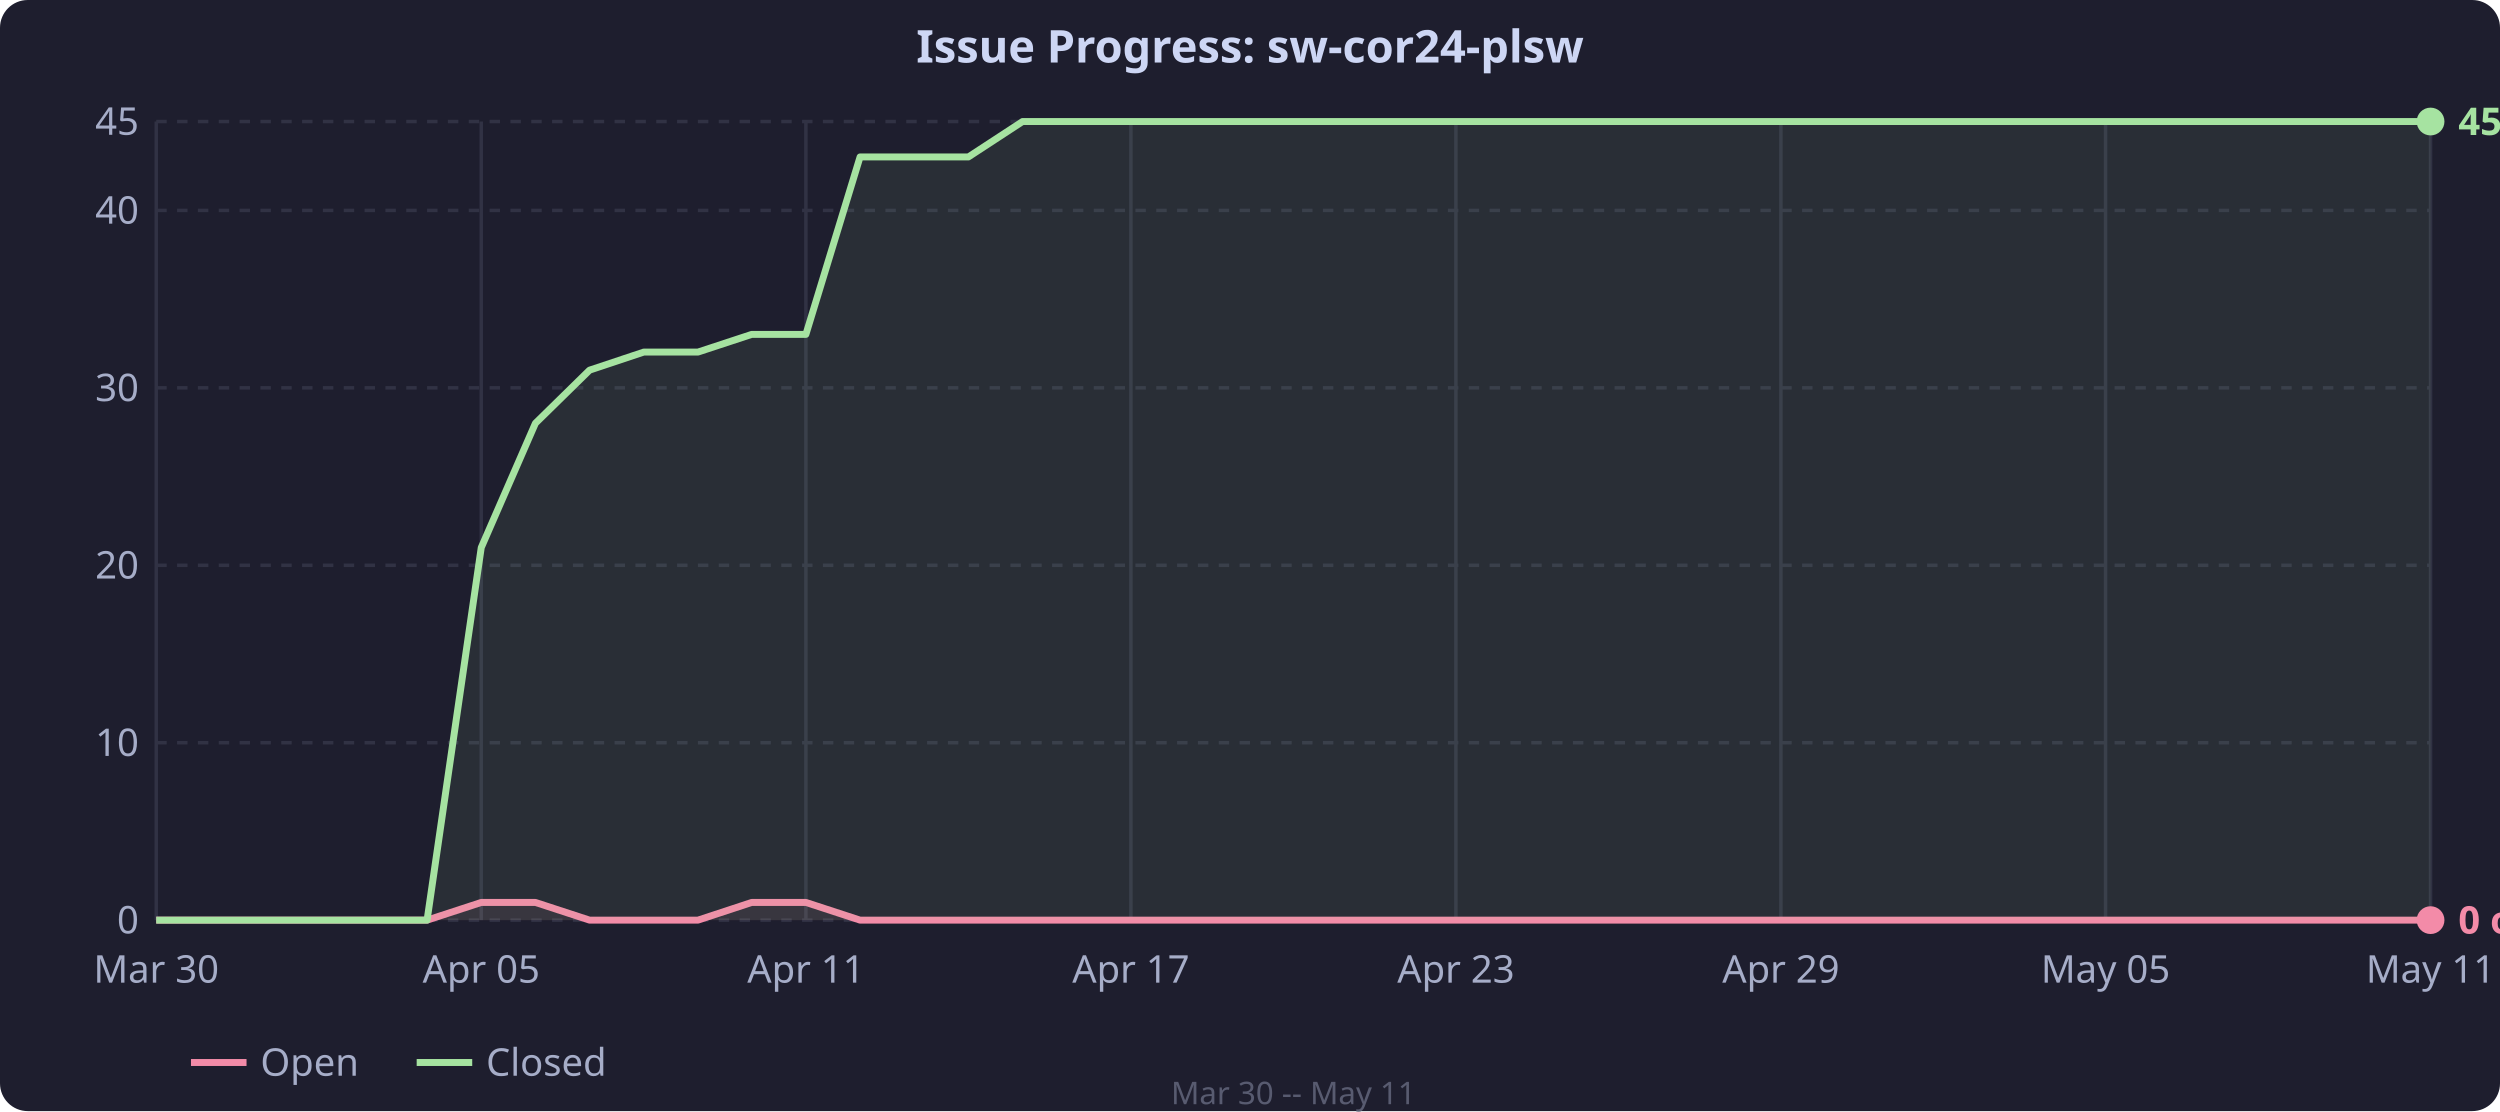
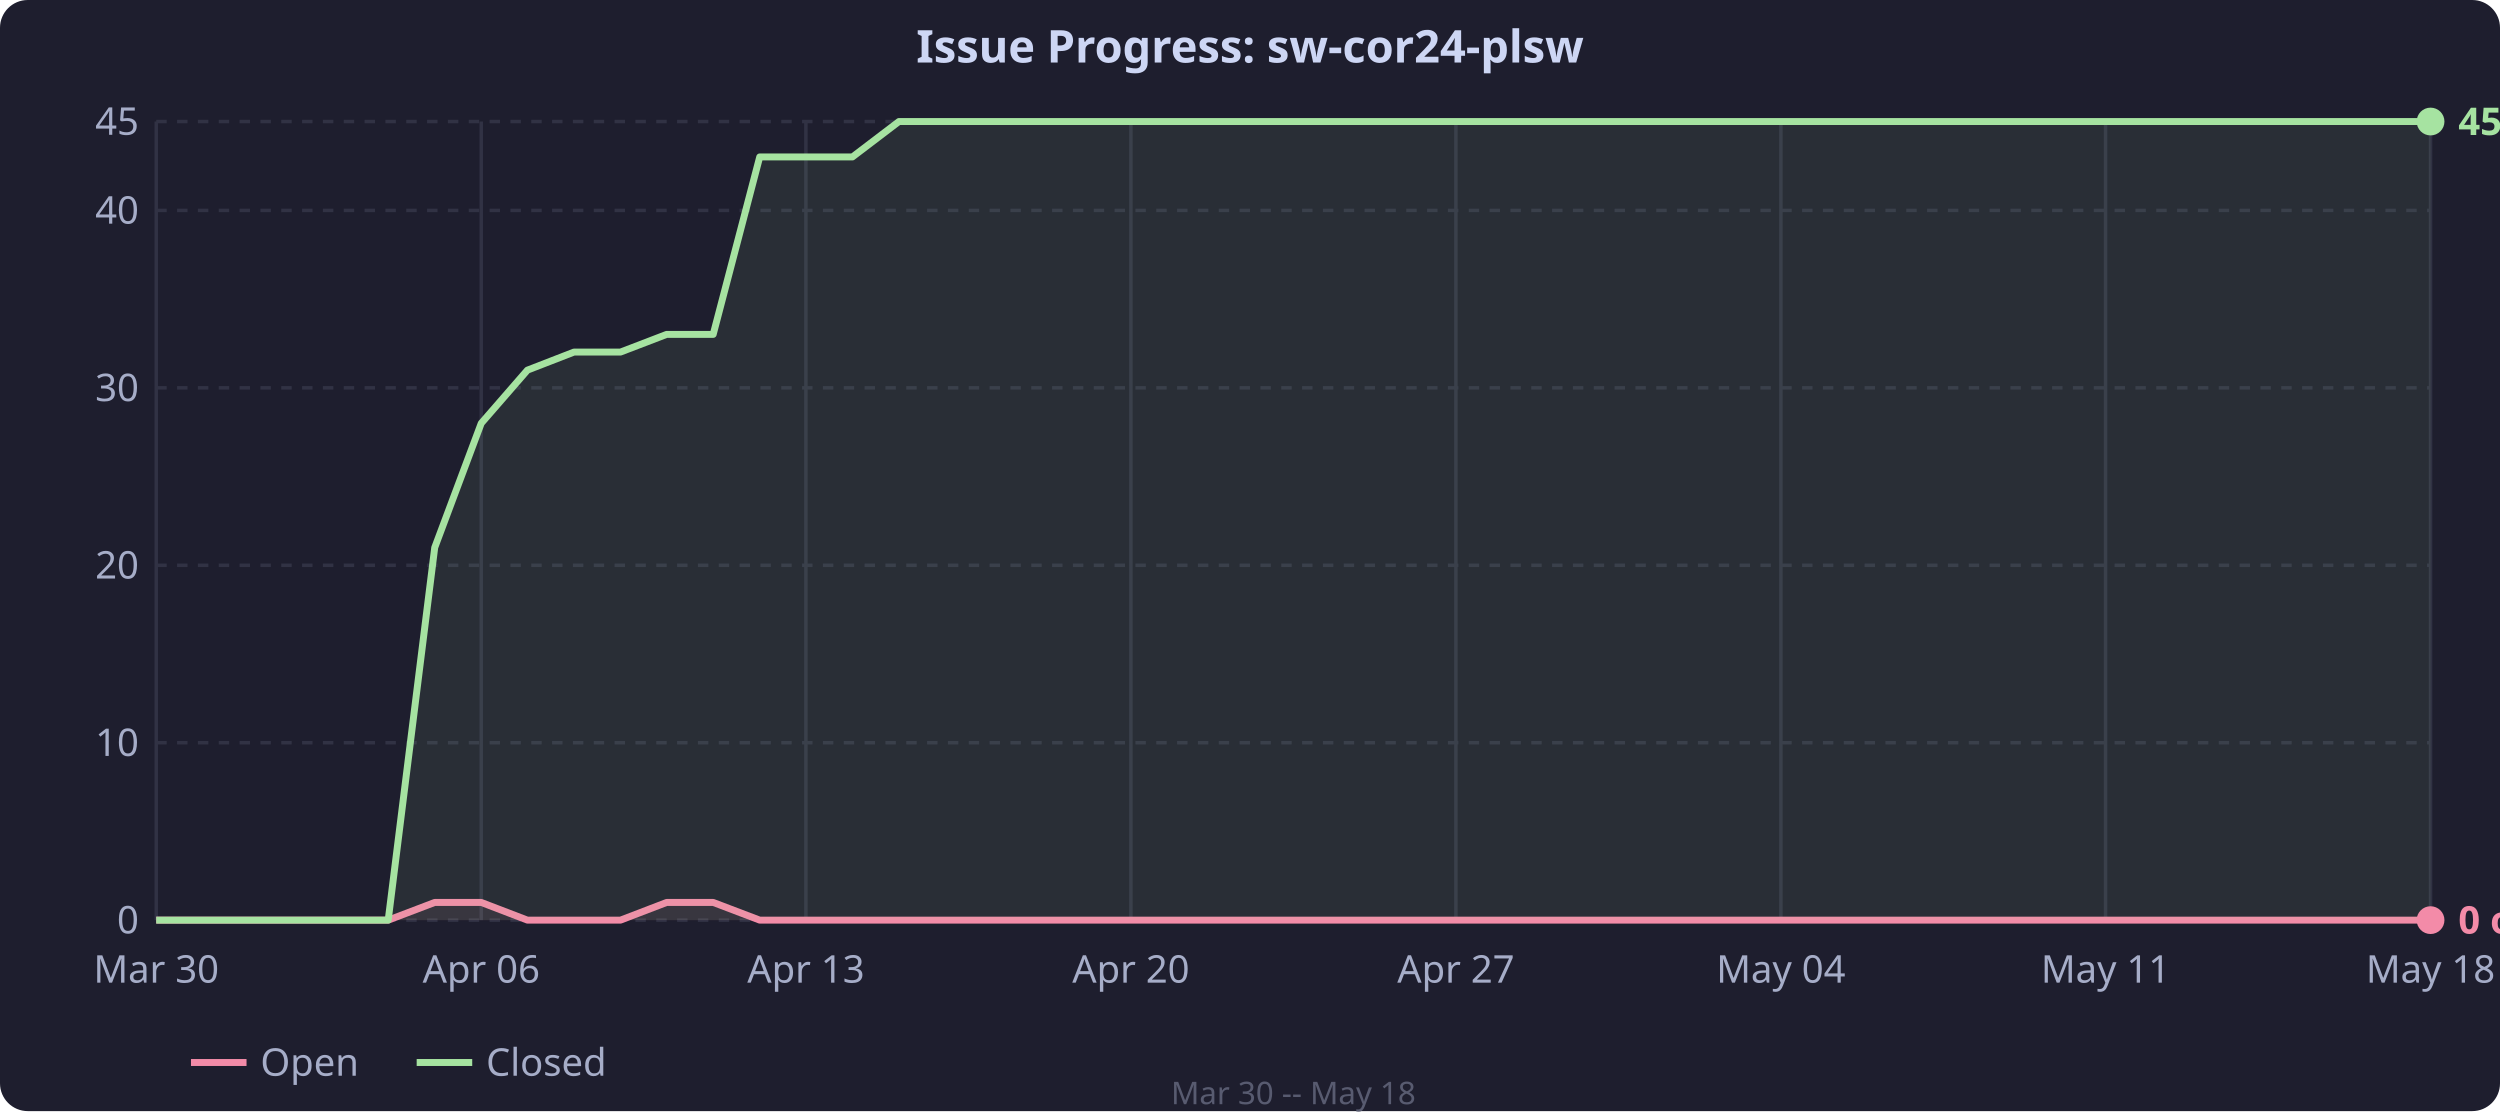
<svg xmlns="http://www.w3.org/2000/svg" viewBox="0 0 720 320" style="font-family: system-ui, sans-serif; font-size: 11px; color: #cdd6f4;">
  <rect width="720" height="320" fill="#1e1e2e" rx="8" />
  <line x1="45" y1="265.0" x2="700" y2="265.0" stroke="#313244" stroke-dasharray="3,3" />
  <text x="40" y="265.0" fill="#a6adc8" text-anchor="end" dominant-baseline="middle">0</text>
  <line x1="45" y1="213.9" x2="700" y2="213.9" stroke="#313244" stroke-dasharray="3,3" />
  <text x="40" y="213.9" fill="#a6adc8" text-anchor="end" dominant-baseline="middle">10</text>
  <line x1="45" y1="162.8" x2="700" y2="162.8" stroke="#313244" stroke-dasharray="3,3" />
  <text x="40" y="162.8" fill="#a6adc8" text-anchor="end" dominant-baseline="middle">20</text>
  <line x1="45" y1="111.7" x2="700" y2="111.7" stroke="#313244" stroke-dasharray="3,3" />
  <text x="40" y="111.7" fill="#a6adc8" text-anchor="end" dominant-baseline="middle">30</text>
  <line x1="45" y1="60.6" x2="700" y2="60.6" stroke="#313244" stroke-dasharray="3,3" />
  <text x="40" y="60.6" fill="#a6adc8" text-anchor="end" dominant-baseline="middle">40</text>
  <line x1="45" y1="35.0" x2="700" y2="35.0" stroke="#313244" stroke-dasharray="3,3" />
  <text x="40" y="35.0" fill="#a6adc8" text-anchor="end" dominant-baseline="middle">45</text>
  <text x="45.0" y="283" fill="#a6adc8" text-anchor="middle">Mar 30</text>
  <line x1="45.0" y1="35" x2="45.0" y2="265" stroke="#313244" />
-   <text x="138.6" y="283" fill="#a6adc8" text-anchor="middle">Apr 05</text>
+   <text x="138.6" y="283" fill="#a6adc8" text-anchor="middle">Apr 06</text>
  <line x1="138.6" y1="35" x2="138.6" y2="265" stroke="#313244" />
-   <text x="232.1" y="283" fill="#a6adc8" text-anchor="middle">Apr 11</text>
+   <text x="232.1" y="283" fill="#a6adc8" text-anchor="middle">Apr 13</text>
  <line x1="232.1" y1="35" x2="232.1" y2="265" stroke="#313244" />
-   <text x="325.7" y="283" fill="#a6adc8" text-anchor="middle">Apr 17</text>
+   <text x="325.7" y="283" fill="#a6adc8" text-anchor="middle">Apr 20</text>
  <line x1="325.7" y1="35" x2="325.7" y2="265" stroke="#313244" />
-   <text x="419.3" y="283" fill="#a6adc8" text-anchor="middle">Apr 23</text>
+   <text x="419.3" y="283" fill="#a6adc8" text-anchor="middle">Apr 27</text>
  <line x1="419.3" y1="35" x2="419.3" y2="265" stroke="#313244" />
-   <text x="512.9" y="283" fill="#a6adc8" text-anchor="middle">Apr 29</text>
+   <text x="512.9" y="283" fill="#a6adc8" text-anchor="middle">May 04</text>
  <line x1="512.9" y1="35" x2="512.9" y2="265" stroke="#313244" />
-   <text x="606.4" y="283" fill="#a6adc8" text-anchor="middle">May 05</text>
+   <text x="606.4" y="283" fill="#a6adc8" text-anchor="middle">May 11</text>
  <line x1="606.4" y1="35" x2="606.4" y2="265" stroke="#313244" />
-   <text x="700.0" y="283" fill="#a6adc8" text-anchor="middle">May 11</text>
+   <text x="700.0" y="283" fill="#a6adc8" text-anchor="middle">May 18</text>
  <line x1="700.0" y1="35" x2="700.0" y2="265" stroke="#313244" />
-   <polygon fill="rgba(243,139,168,0.08)" points="45.0,265.0 60.6,265.0 76.2,265.0 91.8,265.0 107.4,265.0 123.0,265.0 138.6,259.9 154.2,259.9 169.8,265.0 185.4,265.0 201.0,265.0 216.5,259.9 232.1,259.9 247.7,265.0 263.3,265.0 278.9,265.0 294.5,265.0 310.1,265.0 325.7,265.0 341.3,265.0 356.9,265.0 372.5,265.0 388.1,265.0 403.7,265.0 419.3,265.0 434.9,265.0 450.5,265.0 466.1,265.0 481.7,265.0 497.3,265.0 512.9,265.0 528.5,265.0 544.0,265.0 559.6,265.0 575.2,265.0 590.8,265.0 606.4,265.0 622.0,265.0 637.6,265.0 653.2,265.0 668.8,265.0 684.4,265.0 700.0,265.0 700.0,265.0 45.0,265.0" />
-   <polyline fill="none" stroke="#f38ba8" stroke-width="2" stroke-linejoin="round" points="45.0,265.0 60.6,265.0 76.2,265.0 91.8,265.0 107.4,265.0 123.0,265.0 138.6,259.9 154.2,259.9 169.8,265.0 185.4,265.0 201.0,265.0 216.5,259.9 232.1,259.9 247.7,265.0 263.3,265.0 278.9,265.0 294.5,265.0 310.1,265.0 325.7,265.0 341.3,265.0 356.9,265.0 372.5,265.0 388.1,265.0 403.7,265.0 419.3,265.0 434.9,265.0 450.5,265.0 466.1,265.0 481.7,265.0 497.3,265.0 512.9,265.0 528.5,265.0 544.0,265.0 559.6,265.0 575.2,265.0 590.8,265.0 606.4,265.0 622.0,265.0 637.6,265.0 653.2,265.0 668.8,265.0 684.4,265.0 700.0,265.0" />
-   <polygon fill="rgba(166,227,161,0.08)" points="45.0,265.0 60.6,265.0 76.2,265.0 91.8,265.0 107.4,265.0 123.0,265.0 138.6,157.7 154.2,121.9 169.8,106.6 185.4,101.4 201.0,101.4 216.5,96.3 232.1,96.3 247.7,45.2 263.3,45.2 278.9,45.2 294.5,35.0 310.1,35.0 325.7,35.0 341.3,35.0 356.9,35.0 372.5,35.0 388.1,35.0 403.7,35.0 419.3,35.0 434.9,35.0 450.5,35.0 466.1,35.0 481.7,35.0 497.3,35.0 512.9,35.0 528.5,35.0 544.0,35.0 559.6,35.0 575.2,35.0 590.8,35.0 606.4,35.0 622.0,35.0 637.6,35.0 653.2,35.0 668.8,35.0 684.4,35.0 700.0,35.0 700.0,265.0 45.0,265.0" />
-   <polyline fill="none" stroke="#a6e3a1" stroke-width="2" stroke-linejoin="round" points="45.0,265.0 60.6,265.0 76.2,265.0 91.8,265.0 107.4,265.0 123.0,265.0 138.6,157.7 154.2,121.9 169.8,106.6 185.4,101.4 201.0,101.4 216.5,96.3 232.1,96.3 247.7,45.2 263.3,45.2 278.9,45.2 294.5,35.0 310.1,35.0 325.7,35.0 341.3,35.0 356.9,35.0 372.5,35.0 388.1,35.0 403.7,35.0 419.3,35.0 434.9,35.0 450.5,35.0 466.1,35.0 481.7,35.0 497.3,35.0 512.9,35.0 528.5,35.0 544.0,35.0 559.6,35.0 575.2,35.0 590.8,35.0 606.4,35.0 622.0,35.0 637.6,35.0 653.2,35.0 668.8,35.0 684.4,35.0 700.0,35.0" />
+   <polygon fill="rgba(243,139,168,0.08)" points="45.0,265.0 58.4,265.0 71.7,265.0 85.1,265.0 98.5,265.0 111.8,265.0 125.2,259.9 138.6,259.9 151.9,265.0 165.3,265.0 178.7,265.0 192.0,259.9 205.4,259.9 218.8,265.0 232.1,265.0 245.5,265.0 258.9,265.0 272.2,265.0 285.6,265.0 299.0,265.0 312.3,265.0 325.7,265.0 339.1,265.0 352.4,265.0 365.8,265.0 379.2,265.0 392.6,265.0 405.9,265.0 419.3,265.0 432.7,265.0 446.0,265.0 459.4,265.0 472.8,265.0 486.1,265.0 499.5,265.0 512.9,265.0 526.2,265.0 539.6,265.0 553.0,265.0 566.3,265.0 579.7,265.0 593.1,265.0 606.4,265.0 619.8,265.0 633.2,265.0 646.5,265.0 659.9,265.0 673.3,265.0 686.6,265.0 700.0,265.0 700.0,265.0 45.0,265.0" />
+   <polyline fill="none" stroke="#f38ba8" stroke-width="2" stroke-linejoin="round" points="45.0,265.0 58.4,265.0 71.7,265.0 85.1,265.0 98.5,265.0 111.8,265.0 125.2,259.9 138.6,259.9 151.9,265.0 165.3,265.0 178.7,265.0 192.0,259.9 205.4,259.9 218.8,265.0 232.1,265.0 245.5,265.0 258.9,265.0 272.2,265.0 285.6,265.0 299.0,265.0 312.3,265.0 325.7,265.0 339.1,265.0 352.4,265.0 365.8,265.0 379.2,265.0 392.6,265.0 405.9,265.0 419.3,265.0 432.7,265.0 446.0,265.0 459.4,265.0 472.8,265.0 486.1,265.0 499.5,265.0 512.9,265.0 526.2,265.0 539.6,265.0 553.0,265.0 566.3,265.0 579.7,265.0 593.1,265.0 606.4,265.0 619.8,265.0 633.2,265.0 646.5,265.0 659.9,265.0 673.3,265.0 686.6,265.0 700.0,265.0" />
+   <polygon fill="rgba(166,227,161,0.08)" points="45.0,265.0 58.4,265.0 71.7,265.0 85.1,265.0 98.5,265.0 111.8,265.0 125.2,157.7 138.6,121.9 151.9,106.6 165.3,101.4 178.7,101.4 192.0,96.3 205.4,96.3 218.8,45.2 232.1,45.2 245.5,45.2 258.9,35.0 272.2,35.0 285.6,35.0 299.0,35.0 312.3,35.0 325.7,35.0 339.1,35.0 352.4,35.0 365.8,35.0 379.2,35.0 392.6,35.0 405.9,35.0 419.3,35.0 432.7,35.0 446.0,35.0 459.4,35.0 472.8,35.0 486.1,35.0 499.5,35.0 512.9,35.0 526.2,35.0 539.6,35.0 553.0,35.0 566.3,35.0 579.7,35.0 593.1,35.0 606.4,35.0 619.8,35.0 633.2,35.0 646.5,35.0 659.9,35.0 673.3,35.0 686.6,35.0 700.0,35.0 700.0,265.0 45.0,265.0" />
+   <polyline fill="none" stroke="#a6e3a1" stroke-width="2" stroke-linejoin="round" points="45.0,265.0 58.4,265.0 71.7,265.0 85.1,265.0 98.5,265.0 111.8,265.0 125.2,157.7 138.6,121.9 151.9,106.6 165.3,101.4 178.7,101.4 192.0,96.3 205.4,96.3 218.8,45.2 232.1,45.2 245.5,45.2 258.9,35.0 272.2,35.0 285.6,35.0 299.0,35.0 312.3,35.0 325.7,35.0 339.1,35.0 352.4,35.0 365.8,35.0 379.2,35.0 392.6,35.0 405.9,35.0 419.3,35.0 432.7,35.0 446.0,35.0 459.4,35.0 472.8,35.0 486.1,35.0 499.5,35.0 512.9,35.0 526.2,35.0 539.6,35.0 553.0,35.0 566.3,35.0 579.7,35.0 593.1,35.0 606.4,35.0 619.8,35.0 633.2,35.0 646.5,35.0 659.9,35.0 673.3,35.0 686.6,35.0 700.0,35.0" />
  <circle cx="700.0" cy="265.0" r="4" fill="#f38ba8" />
  <circle cx="700.0" cy="35.0" r="4" fill="#a6e3a1" />
  <text x="708.0" y="265.0" fill="#f38ba8" text-anchor="start" dominant-baseline="middle" font-size="11px" font-weight="600">0 open</text>
  <text x="708.0" y="35.0" fill="#a6e3a1" text-anchor="start" dominant-baseline="middle" font-size="11px" font-weight="600">45 closed</text>
  <text x="360" y="18" fill="#cdd6f4" text-anchor="middle" font-size="13px" font-weight="600">Issue Progress: sw-cor24-plsw</text>
  <line x1="55" y1="306" x2="71" y2="306" stroke="#f38ba8" stroke-width="2" />
  <text x="75" y="306" fill="#a6adc8" dominant-baseline="middle">Open</text>
  <line x1="120" y1="306" x2="136" y2="306" stroke="#a6e3a1" stroke-width="2" />
  <text x="140" y="306" fill="#a6adc8" dominant-baseline="middle">Closed</text>
-   <text x="372.5" y="318" fill="#585b70" text-anchor="middle" font-size="9px">Mar 30 -- May 11</text>
+   <text x="372.5" y="318" fill="#585b70" text-anchor="middle" font-size="9px">Mar 30 -- May 18</text>
</svg>
